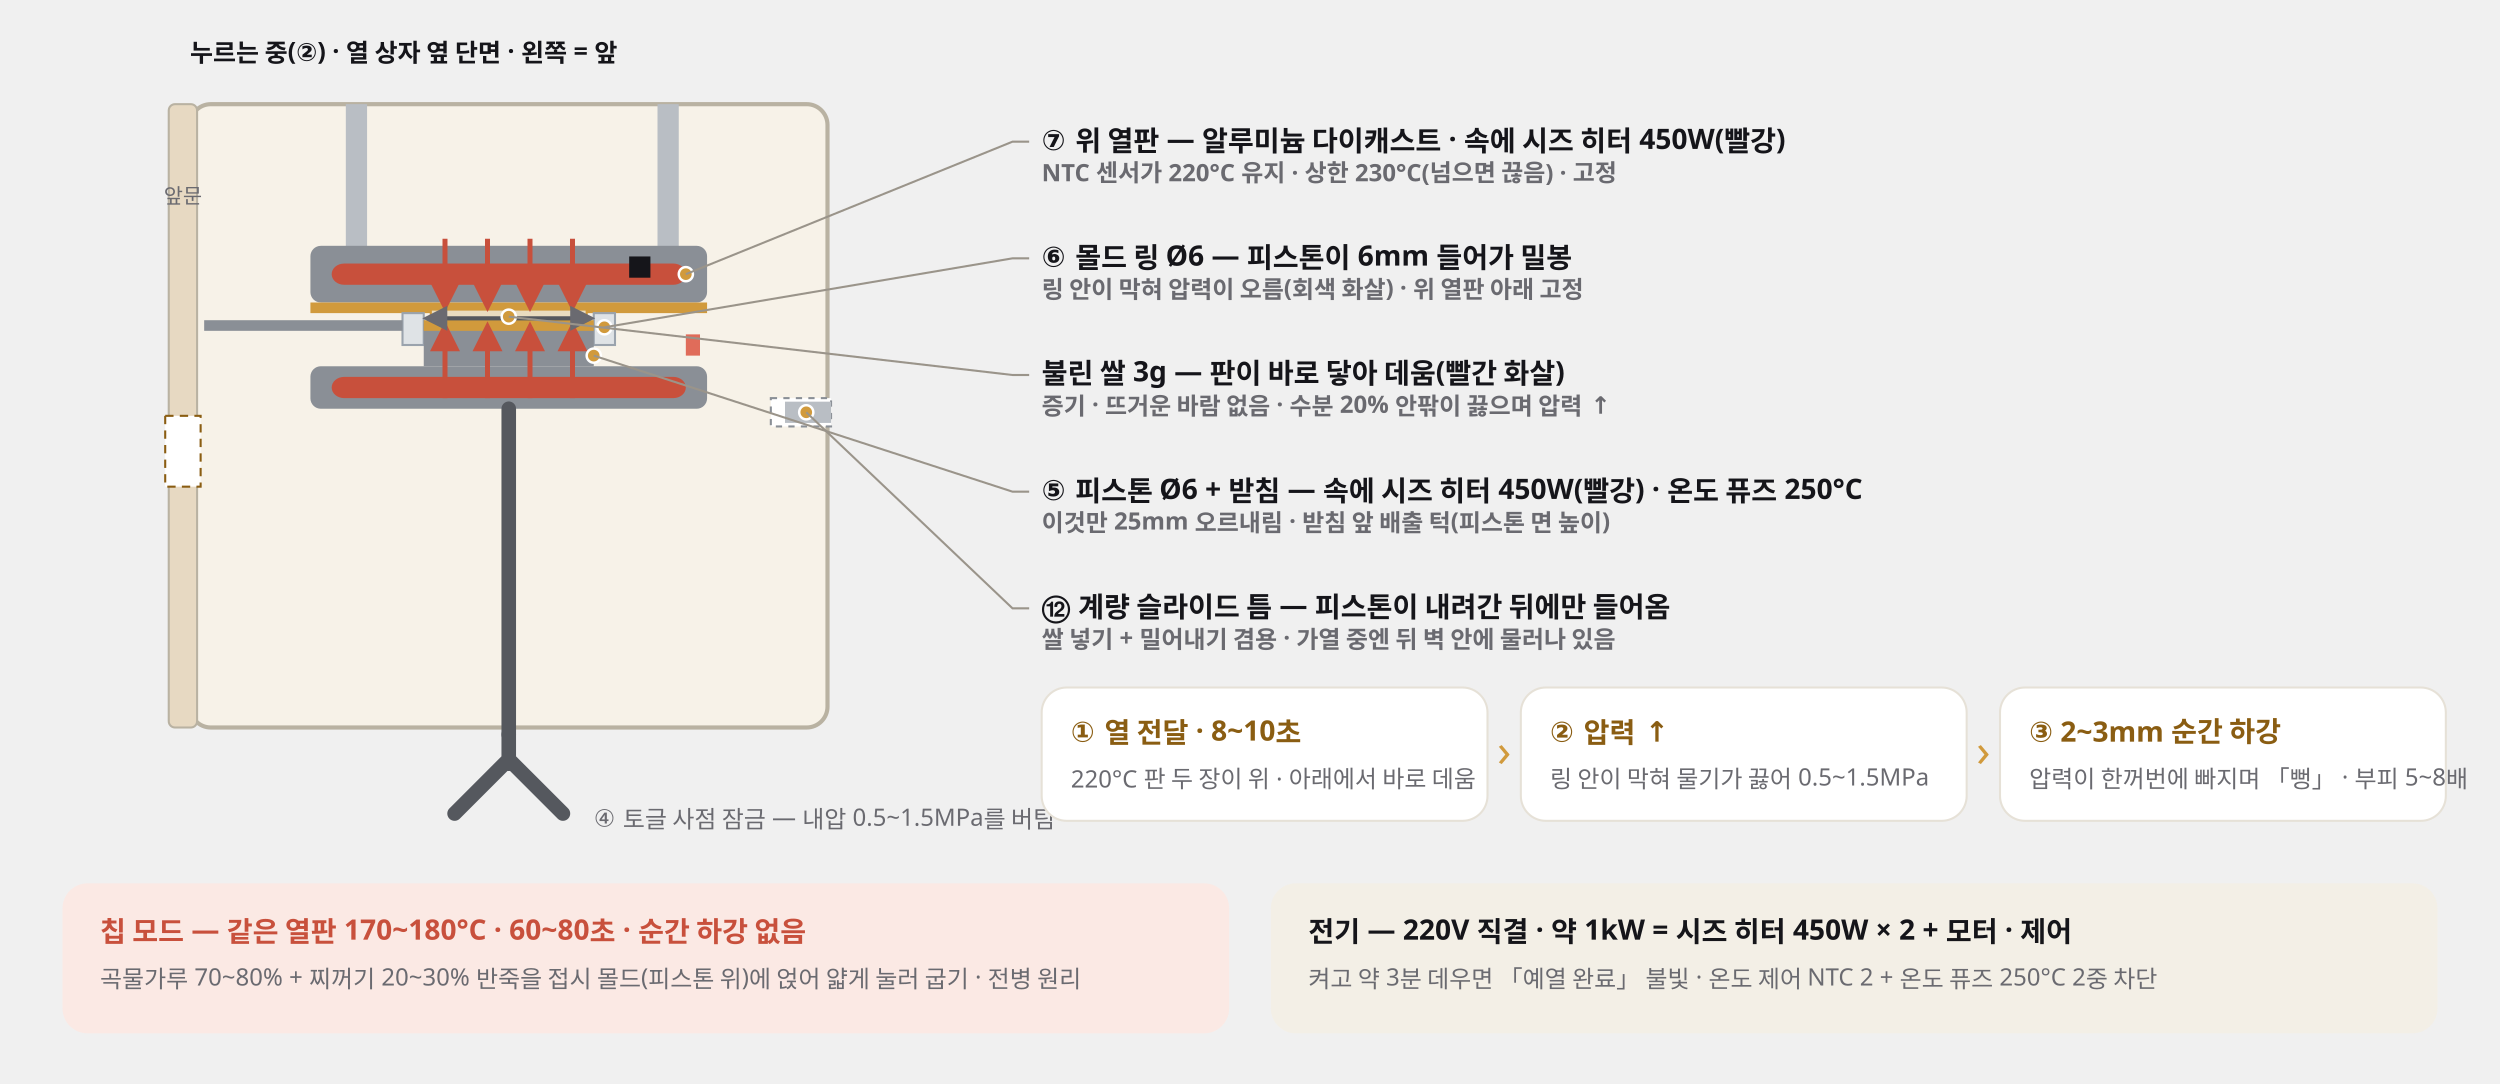
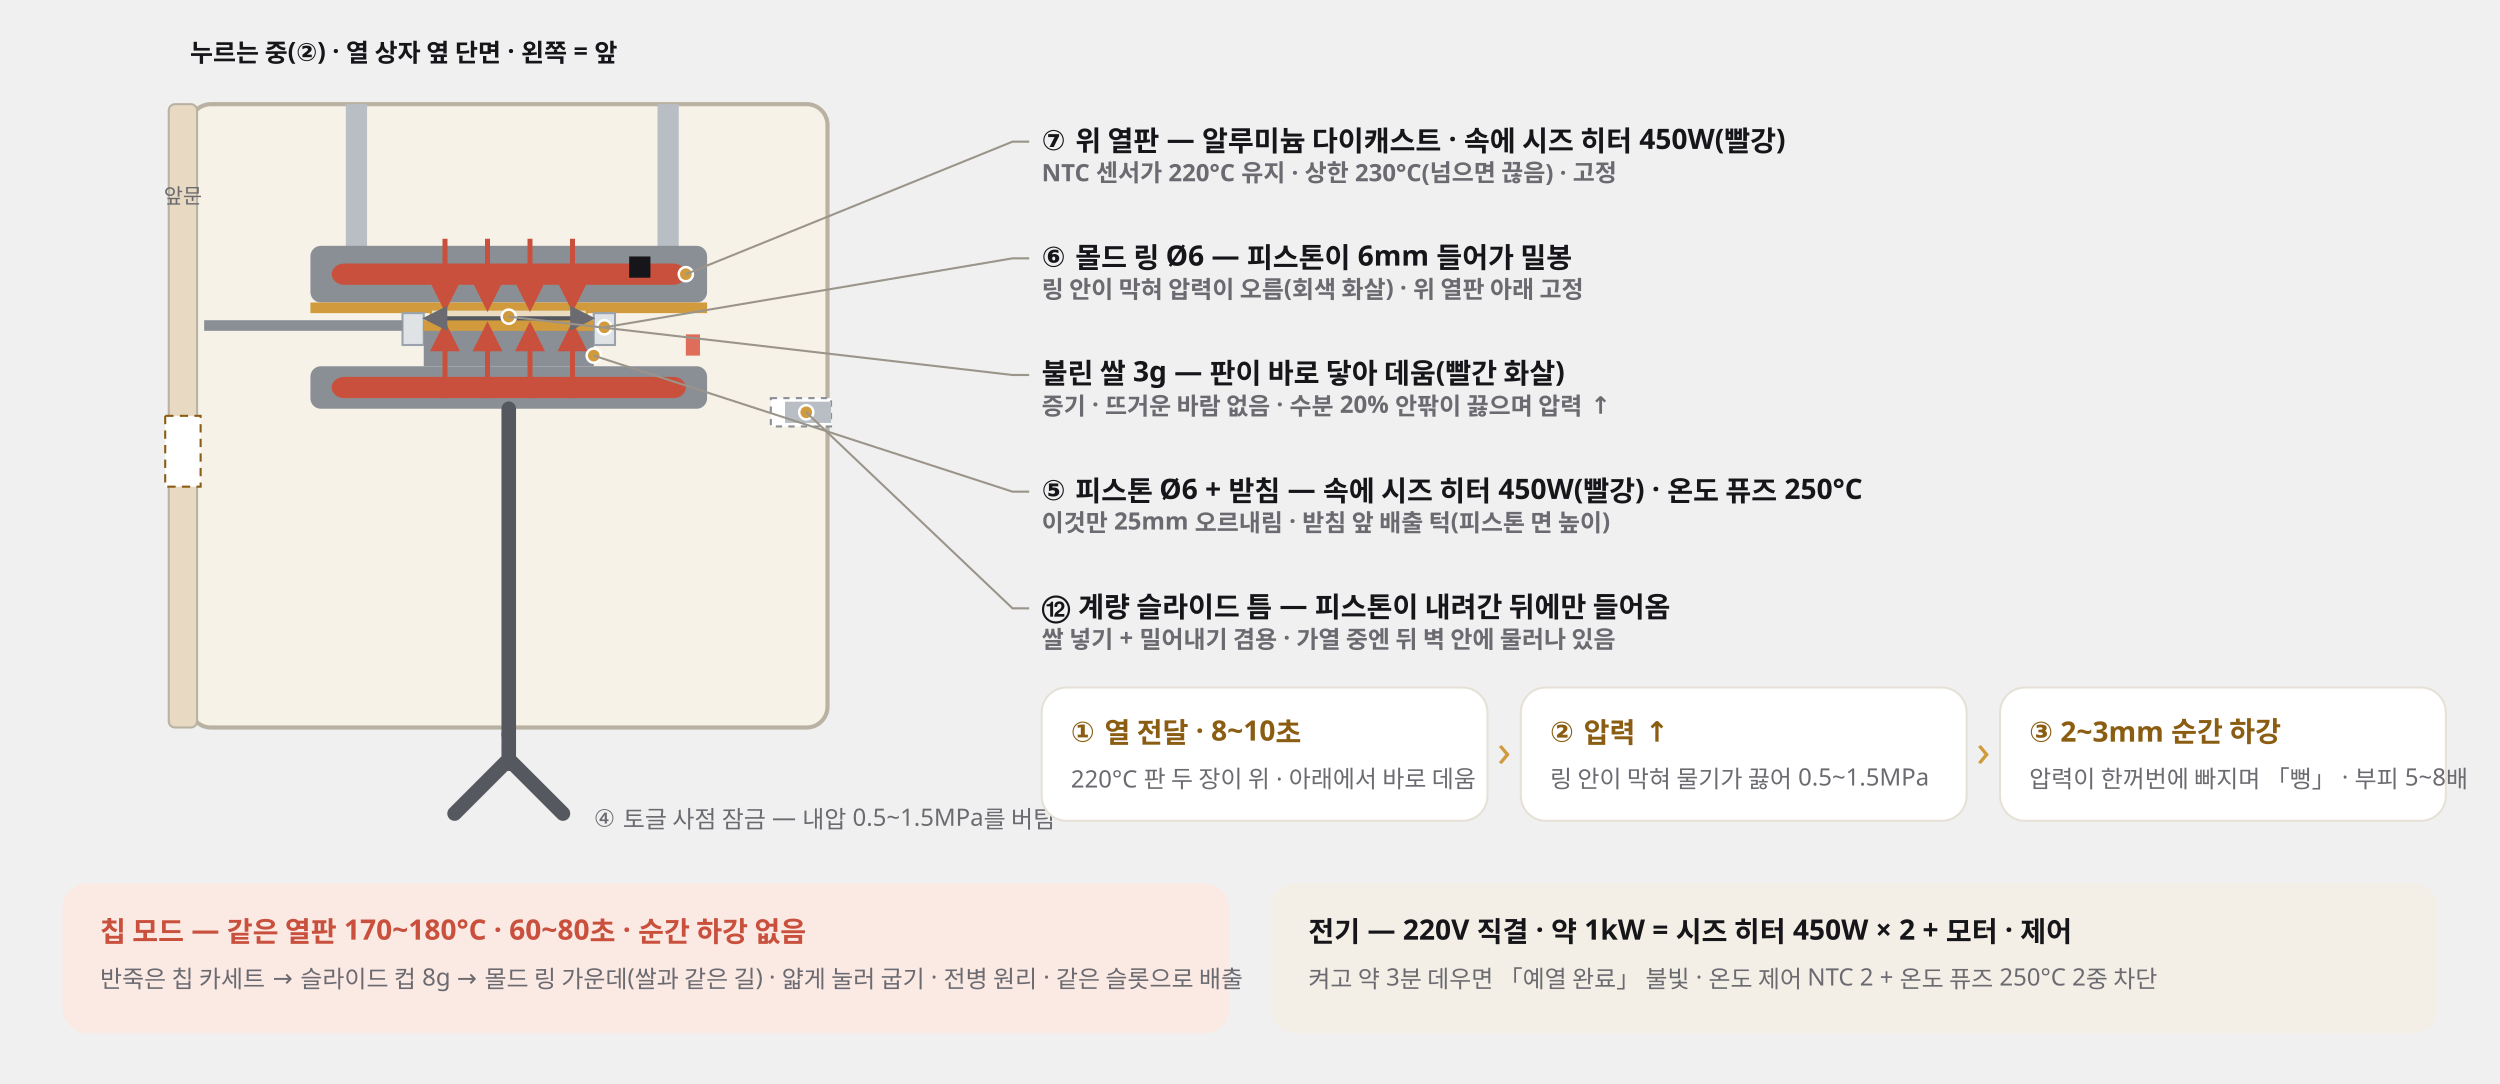
<svg xmlns="http://www.w3.org/2000/svg" viewBox="0 0 1200 520" font-family="NanumSquare, Pretendard, sans-serif">
  <defs>
    <pattern id="hatch" width="7" height="7" patternUnits="userSpaceOnUse" patternTransform="rotate(45)">
      <line x1="0" y1="0" x2="0" y2="7" stroke="#8a5d12" stroke-width="1.1" opacity=".55" />
    </pattern>
    <linearGradient id="glassT" x1="0" y1="0" x2="1" y2="1">
      <stop offset="0" stop-color="#3a3a40" />
      <stop offset=".5" stop-color="#101014" />
      <stop offset="1" stop-color="#2c2c32" />
    </linearGradient>
    <marker id="arr" viewBox="0 0 10 10" refX="8" refY="5" markerWidth="7" markerHeight="7" orient="auto-start-reverse">
      <path d="M0,0 L10,5 L0,10 z" fill="#d19a3c" />
    </marker>
    <marker id="arrg" viewBox="0 0 10 10" refX="8" refY="5" markerWidth="6" markerHeight="6" orient="auto-start-reverse">
      <path d="M0,0 L10,5 L0,10 z" fill="#6a6a70" />
    </marker>
    <marker id="arrh" viewBox="0 0 10 10" refX="8" refY="5" markerWidth="6" markerHeight="6" orient="auto-start-reverse">
      <path d="M0,0 L10,5 L0,10 z" fill="#c8503c" />
    </marker>
  </defs>
  <rect x="91.2" y="50.0" width="306.0" height="299.2" fill="#f7f2e8" rx="10" stroke="#b9b2a2" stroke-width="2" />
  <rect x="81.0" y="50.0" width="13.6" height="299.2" fill="#e7d9c2" rx="3" stroke="#b9b2a2" />
  <rect x="79.3" y="199.6" width="17.0" height="34.0" fill="#fff" stroke="#8a5d12" stroke-dasharray="4 3" />
  <rect x="166.0" y="50.0" width="10.2" height="71.4" fill="#b9bec4" />
  <rect x="315.6" y="50.0" width="10.2" height="71.4" fill="#b9bec4" />
  <rect x="149.0" y="118.0" width="190.4" height="27.2" fill="#8a8f96" rx="5" />
  <rect x="159.2" y="126.5" width="170.0" height="10.2" fill="#c8503c" rx="6" />
  <rect x="149.0" y="145.2" width="190.4" height="5.1" fill="#d19a3c" />
  <rect x="193.2" y="150.3" width="10.2" height="15.3" fill="#dfe3e6" stroke="#9aa3ad" />
  <rect x="285.0" y="150.3" width="10.2" height="15.3" fill="#dfe3e6" stroke="#9aa3ad" />
  <rect x="149.0" y="175.8" width="190.4" height="20.4" fill="#8a8f96" rx="5" />
  <rect x="159.2" y="180.9" width="170.0" height="10.2" fill="#c8503c" rx="6" />
  <rect x="203.4" y="155.4" width="81.6" height="20.4" fill="#8a8f96" />
  <rect x="203.4" y="153.7" width="81.6" height="5.1" fill="#d19a3c" />
  <rect x="98.0" y="153.7" width="95.2" height="5.1" fill="#8a8f96" />
  <rect x="329.2" y="160.5" width="6.8" height="10.2" fill="#e06c5a" />
  <rect x="206.8" y="148.6" width="74.8" height="5.1" fill="#e9dcc0" stroke="#d19a3c" />
  <rect x="370.0" y="191.1" width="28.9" height="13.6" fill="#fff" stroke="#8a8f96" stroke-dasharray="3 3" />
  <rect x="376.8" y="192.8" width="22.1" height="10.2" fill="#b9bec4" />
  <rect x="302.0" y="123.1" width="10.2" height="10.2" fill="#15151a" />
  <line x1="213.6" y1="114.6" x2="213.6" y2="146.9" stroke="#c8503c" stroke-width="2.4" marker-end="url(#arrh)" />
  <line x1="213.6" y1="191.1" x2="213.6" y2="157.1" stroke="#c8503c" stroke-width="2.4" marker-end="url(#arrh)" />
  <line x1="234.0" y1="114.6" x2="234.0" y2="146.9" stroke="#c8503c" stroke-width="2.4" marker-end="url(#arrh)" />
  <line x1="234.0" y1="191.1" x2="234.0" y2="157.1" stroke="#c8503c" stroke-width="2.4" marker-end="url(#arrh)" />
  <line x1="254.4" y1="114.6" x2="254.4" y2="146.9" stroke="#c8503c" stroke-width="2.4" marker-end="url(#arrh)" />
  <line x1="254.4" y1="191.1" x2="254.4" y2="157.1" stroke="#c8503c" stroke-width="2.4" marker-end="url(#arrh)" />
  <line x1="274.8" y1="114.6" x2="274.8" y2="146.9" stroke="#c8503c" stroke-width="2.4" marker-end="url(#arrh)" />
  <line x1="274.8" y1="191.1" x2="274.8" y2="157.1" stroke="#c8503c" stroke-width="2.4" marker-end="url(#arrh)" />
  <line x1="244.2" y1="152.8" x2="205.1" y2="152.8" stroke="#55585e" stroke-width="2" marker-end="url(#arrg)" />
  <line x1="244.2" y1="152.8" x2="283.3" y2="152.8" stroke="#55585e" stroke-width="2" marker-end="url(#arrg)" />
  <line x1="244.2" y1="196.2" x2="244.2" y2="352.6" stroke="#55585e" stroke-width="7" stroke-linecap="round" />
  <path d="M244.2 352.6 v14 M244.2 364.5 l-26 26 M244.2 364.5 l26 26" fill="none" stroke="#55585e" stroke-width="7" stroke-linecap="round" />
  <text x="285.0" y="396.8" font-size="11.5" fill="#6a6a70">④ 토글 사점 잠금 — 내압 0.5~1.5MPa를 버팀</text>
  <text x="87.8" y="97.6" font-size="10" fill="#6a6a70" text-anchor="middle">앞문</text>
  <text x="91.2" y="29.6" font-size="12" font-weight="800" fill="#15151a">누르는 중(②) · 열 상자 옆 단면 · 왼쪽 = 앞</text>
  <circle cx="329.2" cy="131.6" r="3.4" fill="#d19a3c" stroke="#fff" stroke-width="1.2" />
  <polyline points="329.2,131.6 486.0,68.0 494.0,68.0" fill="none" stroke="#9a948a" stroke-width="1" />
  <text x="500" y="72" font-size="13.5" font-weight="800" fill="#15151a">⑦ 위 열판 — 알루미늄 다이캐스트 · 속에 시즈 히터 450W(빨강)</text>
  <text x="500" y="87" font-size="11.5" font-weight="600" fill="#6a6a70">NTC 센서가 220°C 유지 · 상한 230°C(넘으면 끊음) · 고정</text>
  <circle cx="290.1" cy="157.1" r="3.4" fill="#d19a3c" stroke="#fff" stroke-width="1.2" />
  <polyline points="290.1,157.1 486.0,124.0 494.0,124.0" fill="none" stroke="#9a948a" stroke-width="1" />
  <text x="500" y="128" font-size="13.5" font-weight="800" fill="#15151a">⑥ 몰드 링 Ø6 — 피스톤이 6mm 들어가 밀봉</text>
  <text x="500" y="143" font-size="11.5" font-weight="600" fill="#6a6a70">링 안이 막혀 압력이 오름(회색 화살) · 위 열판 아래 고정</text>
  <circle cx="244.2" cy="152.0" r="3.4" fill="#d19a3c" stroke="#fff" stroke-width="1.2" />
  <polyline points="244.2,152.0 486.0,180.0 494.0,180.0" fill="none" stroke="#9a948a" stroke-width="1" />
  <text x="500" y="184" font-size="13.5" font-weight="800" fill="#15151a">불린 쌀 3g — 판이 바로 닿아 데움(빨간 화살)</text>
  <text x="500" y="199" font-size="11.5" font-weight="600" fill="#6a6a70">증기 · 뜨거운 바람 없음 · 수분 20% 안팎이 끓으며 압력 ↑</text>
  <circle cx="285.0" cy="170.7" r="3.4" fill="#d19a3c" stroke="#fff" stroke-width="1.2" />
  <polyline points="285.0,170.7 486.0,236.0 494.0,236.0" fill="none" stroke="#9a948a" stroke-width="1" />
  <text x="500" y="240" font-size="13.5" font-weight="800" fill="#15151a">⑤ 피스톤 Ø6 + 받침 — 속에 시즈 히터 450W(빨강) · 온도 퓨즈 250°C</text>
  <text x="500" y="255" font-size="11.5" font-weight="600" fill="#6a6a70">이것만 25mm 오르내림 · 받침 앞 배출 턱(피스톤 면 높이)</text>
  <circle cx="387.0" cy="197.9" r="3.4" fill="#d19a3c" stroke="#fff" stroke-width="1.2" />
  <polyline points="387.0,197.9 486.0,292.0 494.0,292.0" fill="none" stroke="#9a948a" stroke-width="1" />
  <text x="500" y="296" font-size="13.5" font-weight="800" fill="#15151a">⑫ 계량 슬라이드 틈 — 피스톤이 내려간 뒤에만 들어옴</text>
  <text x="500" y="311" font-size="11.5" font-weight="600" fill="#6a6a70">쌀 넣기 + 밀어내기 겸용 · 가열 중엔 뒤 벽 안에 물러나 있음</text>
  <rect x="500" y="330" width="214" height="64" rx="12" fill="#fff" stroke="#e6e1d7" />
  <text x="514" y="356" font-size="13.5" font-weight="800" fill="#8a5d12">① 열 전달 · 8~10초</text>
  <text x="514" y="378" font-size="11.5" fill="#6a6a70">220°C 판 두 장이 위 · 아래에서 바로 데움</text>
  <text x="722" y="368" font-size="22" fill="#d19a3c" text-anchor="middle">›</text>
  <rect x="730" y="330" width="214" height="64" rx="12" fill="#fff" stroke="#e6e1d7" />
  <text x="744" y="356" font-size="13.5" font-weight="800" fill="#8a5d12">② 압력 ↑</text>
  <text x="744" y="378" font-size="11.5" fill="#6a6a70">링 안이 막혀 물기가 끓어 0.5~1.5MPa</text>
  <text x="952" y="368" font-size="22" fill="#d19a3c" text-anchor="middle">›</text>
  <rect x="960" y="330" width="214" height="64" rx="12" fill="#fff" stroke="#e6e1d7" />
  <text x="974" y="356" font-size="13.5" font-weight="800" fill="#8a5d12">③ 2~3mm 순간 하강</text>
  <text x="974" y="378" font-size="11.5" fill="#6a6a70">압력이 한꺼번에 빠지며 「뻥」 · 부피 5~8배</text>
  <rect x="30" y="424" width="560" height="72" rx="12" fill="#fbe9e4" />
  <text x="48" y="452" font-size="13.5" font-weight="800" fill="#c8503c">칩 모드 — 같은 열판 170~180°C · 60~80초 · 순간 하강 없음</text>
-   <text x="48" y="474" font-size="11.5" fill="#6a6a70">곡물가루 70~80% + 찌꺼기 20~30% 반죽을 접시 몰드(피스톤 위)에 얹어 얇게 눌러 굽기 · 전병 원리</text>
+   <text x="48" y="474" font-size="11.5" fill="#6a6a70">반죽은 칩 카세트 → 슬라이드 컵 8g → 몰드 링 가운데(쌀과 같은 길) · 얇게 눌러 굽기 · 전병 원리 · 같은 슬롯으로 배출</text>
  <rect x="610" y="424" width="560" height="72" rx="12" fill="#f3efe6" />
  <text x="628" y="452" font-size="13.5" font-weight="800" fill="#15151a">전기 — 220V 직결 · 약 1kW = 시즈 히터 450W × 2 + 모터 · 제어</text>
  <text x="628" y="474" font-size="11.5" fill="#6a6a70">켜고 약 3분 데우면 「예열 완료」 불빛 · 온도 제어 NTC 2 + 온도 퓨즈 250°C 2중 차단</text>
</svg>
